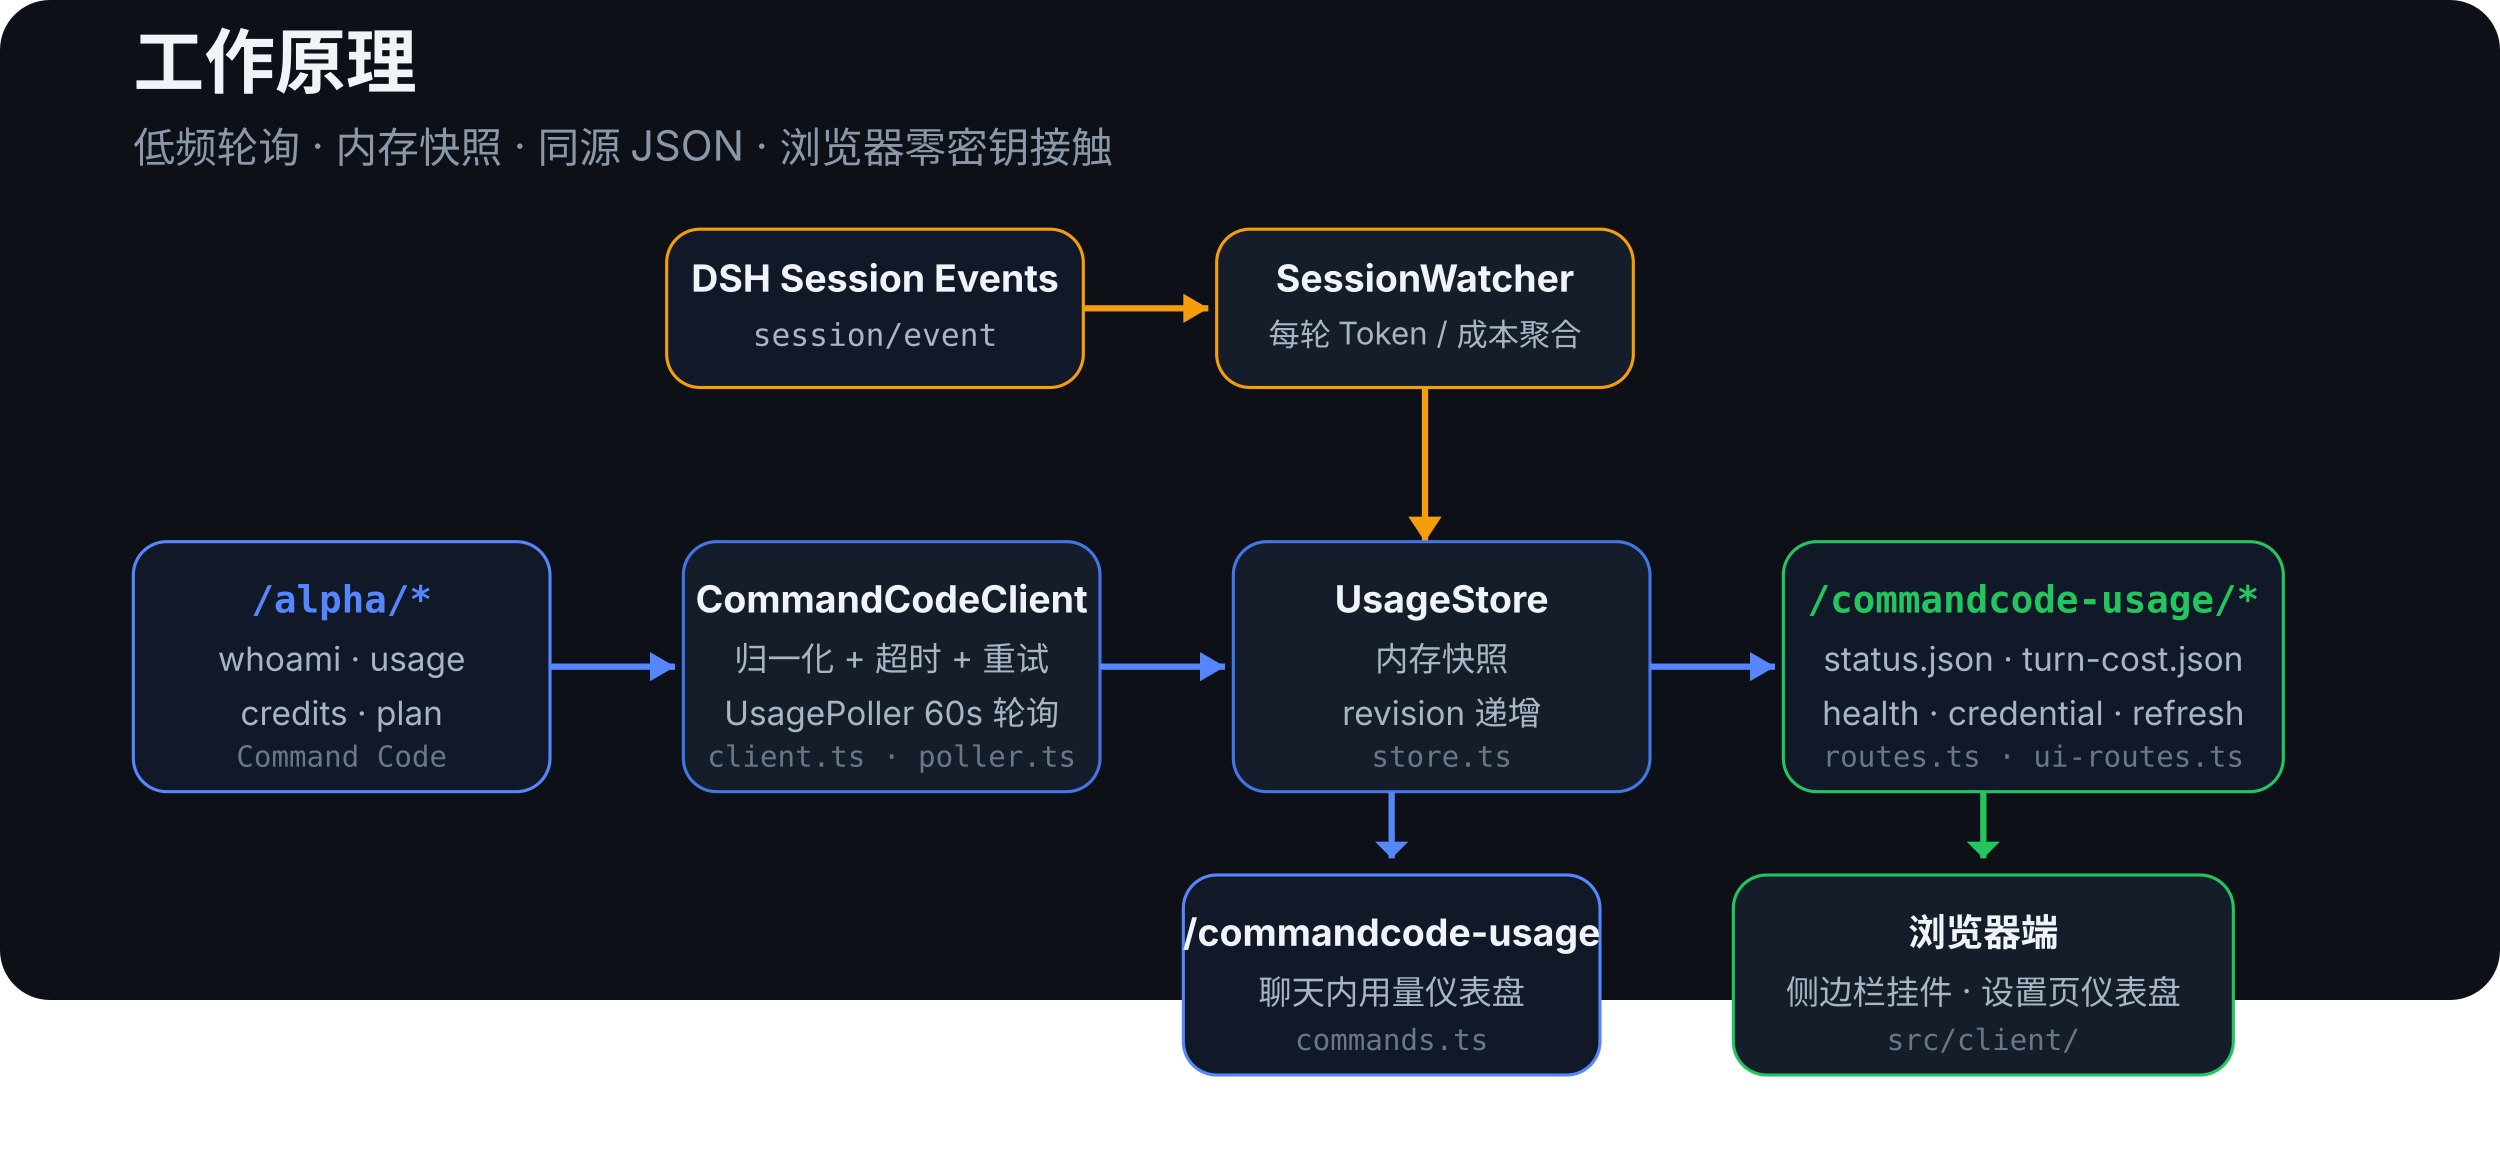
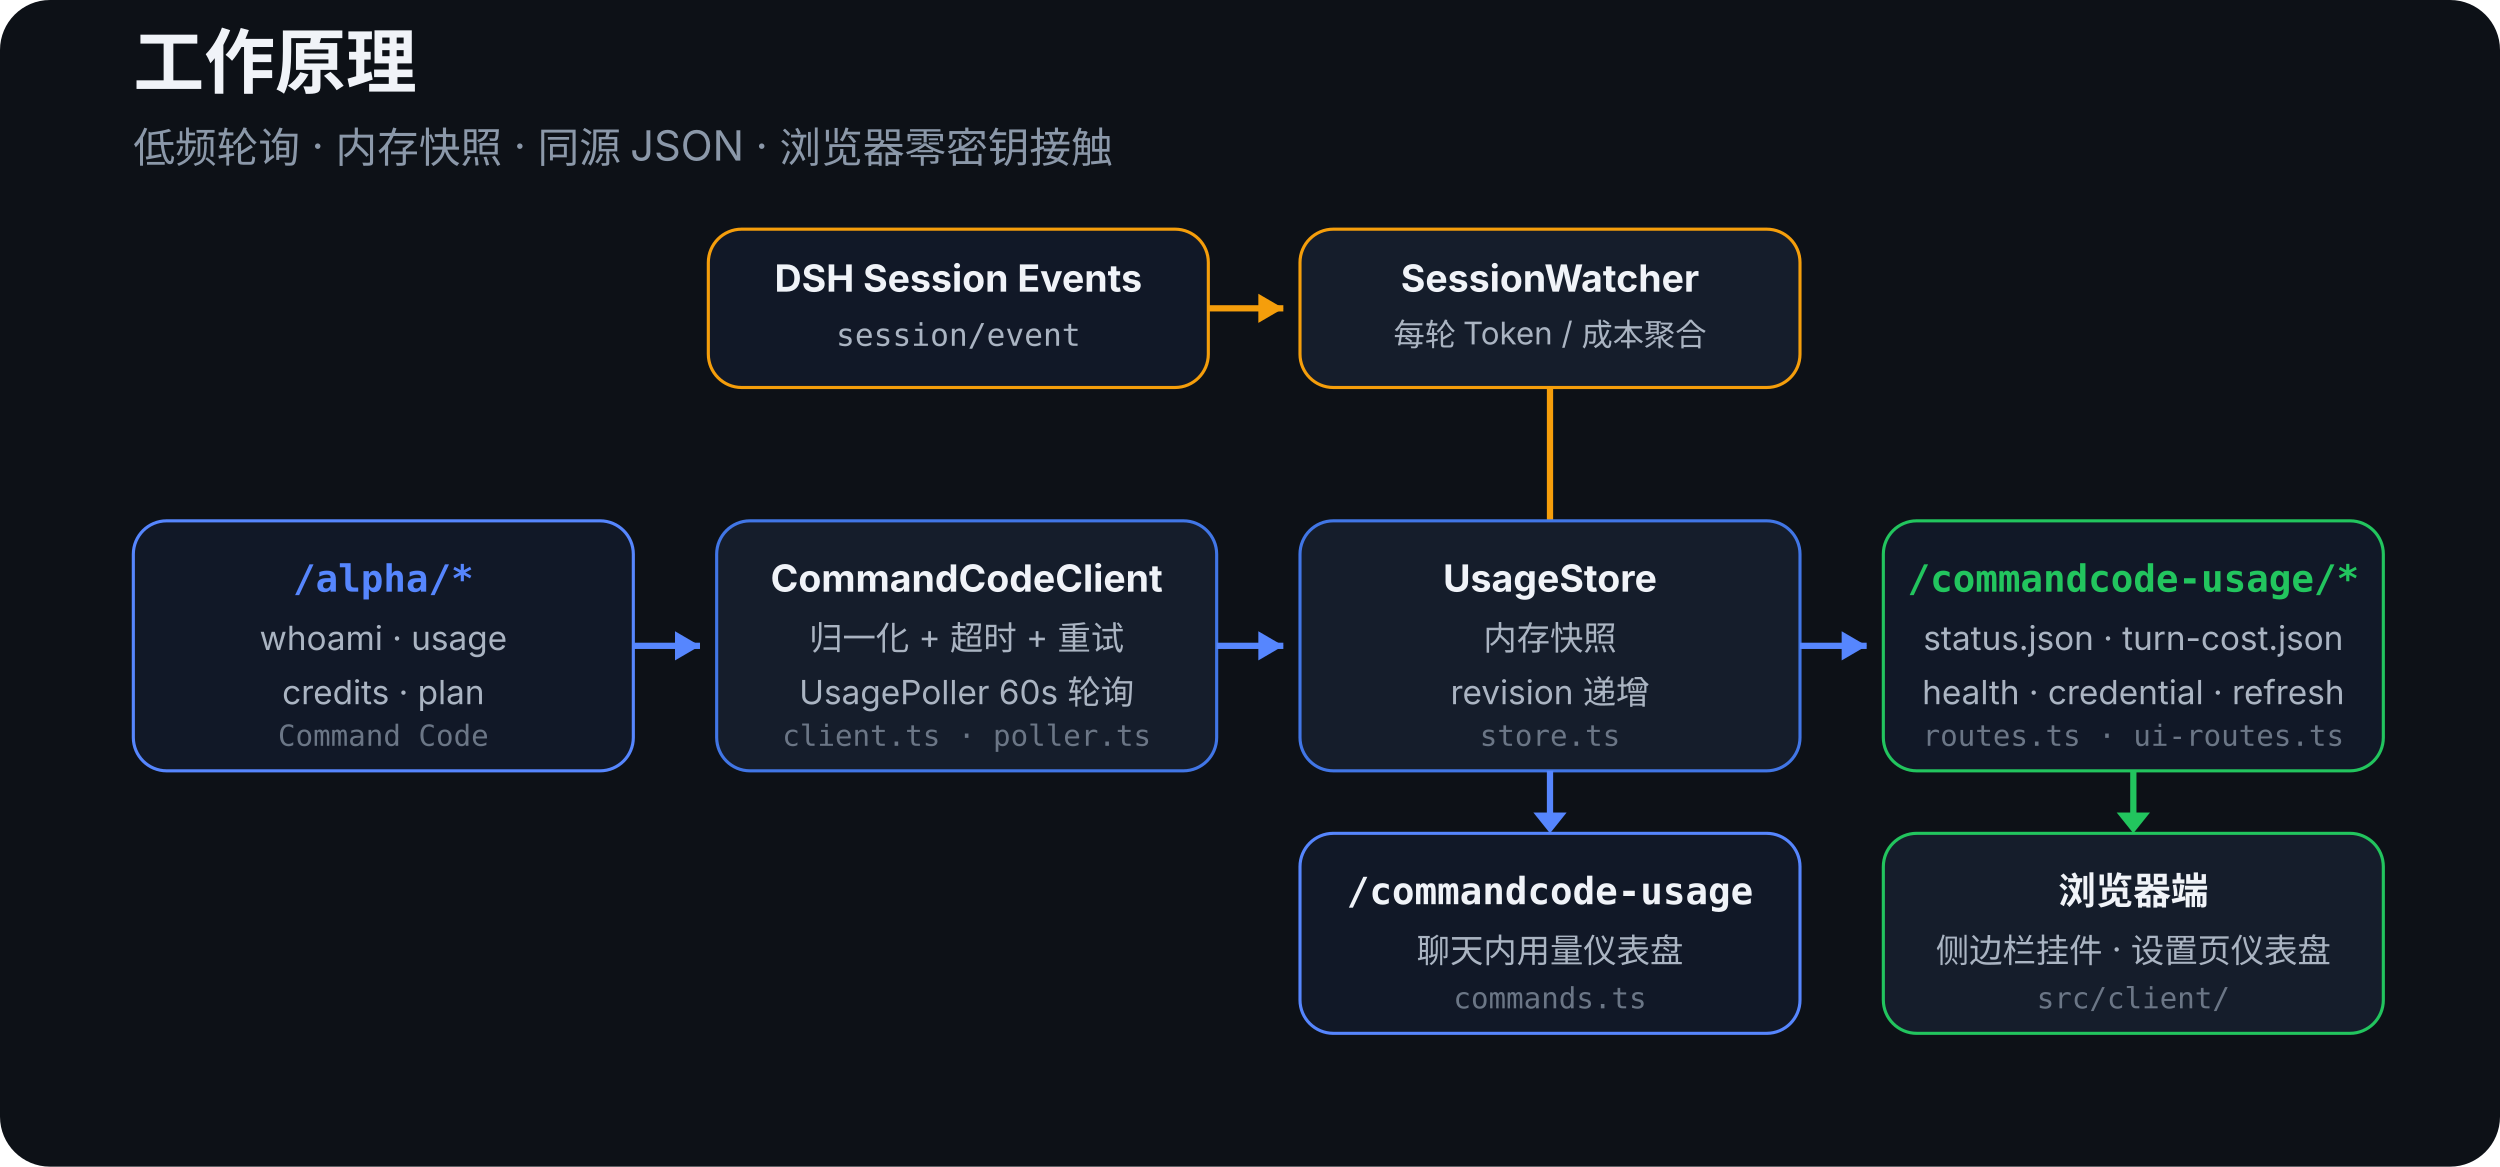
<svg xmlns="http://www.w3.org/2000/svg" width="1200" height="560" viewBox="0 0 1200 560" role="img" aria-labelledby="title desc">
-   <rect width="1200" height="480" rx="24" fill="#0d1117" />
+   <rect width="1200" height="560" rx="24" fill="#0d1117" />
  <text x="64" y="42" fill="#f0f3f8" font-family="-apple-system, BlinkMacSystemFont, 'Segoe UI', 'PingFang SC', 'Microsoft YaHei', sans-serif" font-size="34" font-weight="800">工作原理</text>
  <text x="64" y="78" fill="#8b98a9" font-family="-apple-system, BlinkMacSystemFont, 'Segoe UI', 'PingFang SC', 'Microsoft YaHei', sans-serif" font-size="20">低频轮询 · 内存快照 · 同源 JSON · 浏览器零密钥接触</text>
-   <g transform="translate(320 110)">
-     <rect x="0" y="0" width="200" height="76" rx="16" fill="#111827" stroke="#f59e0b" stroke-width="1.5" />
-     <text x="100" y="30" fill="#f0f3f8" font-family="-apple-system, BlinkMacSystemFont, 'Segoe UI', 'PingFang SC', 'Microsoft YaHei', sans-serif" font-size="18" font-weight="700" text-anchor="middle">DSH Session Events</text>
-     <text x="100" y="56" fill="#aab4c2" font-family="ui-monospace, SFMono-Regular, Menlo, monospace" font-size="15" text-anchor="middle">session/event</text>
-     <path d="M200 38 H260" stroke="#f59e0b" stroke-width="3" fill="none" />
-     <polygon points="260,38 248,31 248,45" fill="#f59e0b" />
+   <g transform="translate(340 110)">
+     <rect x="0" y="0" width="240" height="76" rx="16" fill="#111827" stroke="#f59e0b" stroke-width="1.5" />
+     <text x="120" y="30" fill="#f0f3f8" font-family="-apple-system, BlinkMacSystemFont, 'Segoe UI', 'PingFang SC', 'Microsoft YaHei', sans-serif" font-size="18" font-weight="700" text-anchor="middle">DSH Session Events</text>
+     <text x="120" y="56" fill="#aab4c2" font-family="ui-monospace, SFMono-Regular, Menlo, monospace" font-size="15" text-anchor="middle">session/event</text>
+     <path d="M240 38 H276" stroke="#f59e0b" stroke-width="3" fill="none" />
+     <polygon points="276,38 264,31 264,45" fill="#f59e0b" />
  </g>
-   <g transform="translate(584 110)">
-     <rect x="0" y="0" width="200" height="76" rx="16" fill="#151d2b" stroke="#f59e0b" stroke-width="1.5" />
-     <text x="100" y="30" fill="#f0f3f8" font-family="-apple-system, BlinkMacSystemFont, 'Segoe UI', 'PingFang SC', 'Microsoft YaHei', sans-serif" font-size="18" font-weight="700" text-anchor="middle">SessionWatcher</text>
-     <text x="100" y="56" fill="#aab4c2" font-family="-apple-system, BlinkMacSystemFont, 'Segoe UI', 'PingFang SC', 'Microsoft YaHei', sans-serif" font-size="15" text-anchor="middle">每轮 Token / 成本聚合</text>
-     <path d="M100 76 L100 150" stroke="#f59e0b" stroke-width="3" fill="none" />
-     <polygon points="100,150 92,138 108,138" fill="#f59e0b" />
+   <g transform="translate(624 110)">
+     <rect x="0" y="0" width="240" height="76" rx="16" fill="#151d2b" stroke="#f59e0b" stroke-width="1.5" />
+     <text x="120" y="30" fill="#f0f3f8" font-family="-apple-system, BlinkMacSystemFont, 'Segoe UI', 'PingFang SC', 'Microsoft YaHei', sans-serif" font-size="18" font-weight="700" text-anchor="middle">SessionWatcher</text>
+     <text x="120" y="56" fill="#aab4c2" font-family="-apple-system, BlinkMacSystemFont, 'Segoe UI', 'PingFang SC', 'Microsoft YaHei', sans-serif" font-size="15" text-anchor="middle">每轮 Token / 成本聚合</text>
+     <path d="M120 76 L120 242" stroke="#f59e0b" stroke-width="3" fill="none" />
+     <polygon points="120,242 112,230 128,230" fill="#f59e0b" />
  </g>
-   <g transform="translate(64 260)">
-     <rect x="0" y="0" width="200" height="120" rx="16" fill="#111827" stroke="#5686fe" stroke-width="1.5" />
-     <text x="100" y="34" fill="#5686fe" font-family="ui-monospace, SFMono-Regular, Menlo, monospace" font-size="18" font-weight="700" text-anchor="middle">/alpha/*</text>
-     <text x="100" y="62" fill="#aab4c2" font-family="-apple-system, BlinkMacSystemFont, 'Segoe UI', 'PingFang SC', 'Microsoft YaHei', sans-serif" font-size="16" text-anchor="middle">whoami · usage</text>
-     <text x="100" y="88" fill="#aab4c2" font-family="-apple-system, BlinkMacSystemFont, 'Segoe UI', 'PingFang SC', 'Microsoft YaHei', sans-serif" font-size="16" text-anchor="middle">credits · plan</text>
-     <text x="100" y="108" fill="#6b7686" font-family="ui-monospace, SFMono-Regular, Menlo, monospace" font-size="14" text-anchor="middle">Command Code</text>
-     <path d="M200 60 H260" stroke="#5686fe" stroke-width="3" fill="none" />
-     <polygon points="260,60 248,53 248,67" fill="#5686fe" />
-     <rect x="264" y="0" width="200" height="120" rx="16" fill="#151d2b" stroke="#4176e6" stroke-width="1.5" />
-     <text x="364" y="34" fill="#f0f3f8" font-family="-apple-system, BlinkMacSystemFont, 'Segoe UI', 'PingFang SC', 'Microsoft YaHei', sans-serif" font-size="18" font-weight="700" text-anchor="middle">CommandCodeClient</text>
-     <text x="364" y="62" fill="#aab4c2" font-family="-apple-system, BlinkMacSystemFont, 'Segoe UI', 'PingFang SC', 'Microsoft YaHei', sans-serif" font-size="16" text-anchor="middle">归一化 + 超时 + 重试</text>
-     <text x="364" y="88" fill="#aab4c2" font-family="-apple-system, BlinkMacSystemFont, 'Segoe UI', 'PingFang SC', 'Microsoft YaHei', sans-serif" font-size="16" text-anchor="middle">UsagePoller 60s 轮询</text>
-     <text x="364" y="108" fill="#6b7686" font-family="ui-monospace, SFMono-Regular, Menlo, monospace" font-size="14" text-anchor="middle">client.ts · poller.ts</text>
-     <path d="M464 60 H524" stroke="#5686fe" stroke-width="3" fill="none" />
-     <polygon points="524,60 512,53 512,67" fill="#5686fe" />
-     <rect x="528" y="0" width="200" height="120" rx="16" fill="#151d2b" stroke="#4176e6" stroke-width="1.5" />
-     <text x="628" y="34" fill="#f0f3f8" font-family="-apple-system, BlinkMacSystemFont, 'Segoe UI', 'PingFang SC', 'Microsoft YaHei', sans-serif" font-size="18" font-weight="700" text-anchor="middle">UsageStore</text>
-     <text x="628" y="62" fill="#aab4c2" font-family="-apple-system, BlinkMacSystemFont, 'Segoe UI', 'PingFang SC', 'Microsoft YaHei', sans-serif" font-size="16" text-anchor="middle">内存快照</text>
-     <text x="628" y="88" fill="#aab4c2" font-family="-apple-system, BlinkMacSystemFont, 'Segoe UI', 'PingFang SC', 'Microsoft YaHei', sans-serif" font-size="16" text-anchor="middle">revision 递增</text>
-     <text x="628" y="108" fill="#6b7686" font-family="ui-monospace, SFMono-Regular, Menlo, monospace" font-size="14" text-anchor="middle">store.ts</text>
-     <path d="M728 60 H788" stroke="#5686fe" stroke-width="3" fill="none" />
-     <polygon points="788,60 776,53 776,67" fill="#5686fe" />
-     <rect x="792" y="0" width="240" height="120" rx="16" fill="#111827" stroke="#22c55e" stroke-width="1.5" />
-     <text x="912" y="34" fill="#22c55e" font-family="ui-monospace, SFMono-Regular, Menlo, monospace" font-size="18" font-weight="700" text-anchor="middle">/commandcode-usage/*</text>
-     <text x="912" y="62" fill="#aab4c2" font-family="-apple-system, BlinkMacSystemFont, 'Segoe UI', 'PingFang SC', 'Microsoft YaHei', sans-serif" font-size="16" text-anchor="middle">status.json · turn-cost.json</text>
-     <text x="912" y="88" fill="#aab4c2" font-family="-apple-system, BlinkMacSystemFont, 'Segoe UI', 'PingFang SC', 'Microsoft YaHei', sans-serif" font-size="16" text-anchor="middle">health · credential · refresh</text>
-     <text x="912" y="108" fill="#6b7686" font-family="ui-monospace, SFMono-Regular, Menlo, monospace" font-size="14" text-anchor="middle">routes.ts · ui-routes.ts</text>
+   <g transform="translate(64 250)">
+     <rect x="0" y="0" width="240" height="120" rx="16" fill="#111827" stroke="#5686fe" stroke-width="1.5" />
+     <text x="120" y="34" fill="#5686fe" font-family="ui-monospace, SFMono-Regular, Menlo, monospace" font-size="18" font-weight="700" text-anchor="middle">/alpha/*</text>
+     <text x="120" y="62" fill="#aab4c2" font-family="-apple-system, BlinkMacSystemFont, 'Segoe UI', 'PingFang SC', 'Microsoft YaHei', sans-serif" font-size="16" text-anchor="middle">whoami · usage</text>
+     <text x="120" y="88" fill="#aab4c2" font-family="-apple-system, BlinkMacSystemFont, 'Segoe UI', 'PingFang SC', 'Microsoft YaHei', sans-serif" font-size="16" text-anchor="middle">credits · plan</text>
+     <text x="120" y="108" fill="#6b7686" font-family="ui-monospace, SFMono-Regular, Menlo, monospace" font-size="14" text-anchor="middle">Command Code</text>
+     <path d="M240 60 H272" stroke="#5686fe" stroke-width="3" fill="none" />
+     <polygon points="272,60 260,53 260,67" fill="#5686fe" />
+     <rect x="280" y="0" width="240" height="120" rx="16" fill="#151d2b" stroke="#4176e6" stroke-width="1.5" />
+     <text x="400" y="34" fill="#f0f3f8" font-family="-apple-system, BlinkMacSystemFont, 'Segoe UI', 'PingFang SC', 'Microsoft YaHei', sans-serif" font-size="18" font-weight="700" text-anchor="middle">CommandCodeClient</text>
+     <text x="400" y="62" fill="#aab4c2" font-family="-apple-system, BlinkMacSystemFont, 'Segoe UI', 'PingFang SC', 'Microsoft YaHei', sans-serif" font-size="16" text-anchor="middle">归一化 + 超时 + 重试</text>
+     <text x="400" y="88" fill="#aab4c2" font-family="-apple-system, BlinkMacSystemFont, 'Segoe UI', 'PingFang SC', 'Microsoft YaHei', sans-serif" font-size="16" text-anchor="middle">UsagePoller 60s 轮询</text>
+     <text x="400" y="108" fill="#6b7686" font-family="ui-monospace, SFMono-Regular, Menlo, monospace" font-size="14" text-anchor="middle">client.ts · poller.ts</text>
+     <path d="M520 60 H552" stroke="#5686fe" stroke-width="3" fill="none" />
+     <polygon points="552,60 540,53 540,67" fill="#5686fe" />
+     <rect x="560" y="0" width="240" height="120" rx="16" fill="#151d2b" stroke="#4176e6" stroke-width="1.5" />
+     <text x="680" y="34" fill="#f0f3f8" font-family="-apple-system, BlinkMacSystemFont, 'Segoe UI', 'PingFang SC', 'Microsoft YaHei', sans-serif" font-size="18" font-weight="700" text-anchor="middle">UsageStore</text>
+     <text x="680" y="62" fill="#aab4c2" font-family="-apple-system, BlinkMacSystemFont, 'Segoe UI', 'PingFang SC', 'Microsoft YaHei', sans-serif" font-size="16" text-anchor="middle">内存快照</text>
+     <text x="680" y="88" fill="#aab4c2" font-family="-apple-system, BlinkMacSystemFont, 'Segoe UI', 'PingFang SC', 'Microsoft YaHei', sans-serif" font-size="16" text-anchor="middle">revision 递增</text>
+     <text x="680" y="108" fill="#6b7686" font-family="ui-monospace, SFMono-Regular, Menlo, monospace" font-size="14" text-anchor="middle">store.ts</text>
+     <path d="M800 60 H832" stroke="#5686fe" stroke-width="3" fill="none" />
+     <polygon points="832,60 820,53 820,67" fill="#5686fe" />
+     <rect x="840" y="0" width="240" height="120" rx="16" fill="#111827" stroke="#22c55e" stroke-width="1.5" />
+     <text x="960" y="34" fill="#22c55e" font-family="ui-monospace, SFMono-Regular, Menlo, monospace" font-size="18" font-weight="700" text-anchor="middle">/commandcode-usage/*</text>
+     <text x="960" y="62" fill="#aab4c2" font-family="-apple-system, BlinkMacSystemFont, 'Segoe UI', 'PingFang SC', 'Microsoft YaHei', sans-serif" font-size="16" text-anchor="middle">status.json · turn-cost.json</text>
+     <text x="960" y="88" fill="#aab4c2" font-family="-apple-system, BlinkMacSystemFont, 'Segoe UI', 'PingFang SC', 'Microsoft YaHei', sans-serif" font-size="16" text-anchor="middle">health · credential · refresh</text>
+     <text x="960" y="108" fill="#6b7686" font-family="ui-monospace, SFMono-Regular, Menlo, monospace" font-size="14" text-anchor="middle">routes.ts · ui-routes.ts</text>
  </g>
-   <g transform="translate(832 420)">
+   <path d="M744 370 L744 392" stroke="#5686fe" stroke-width="3" fill="none" />
+   <polygon points="744,400 736,390 752,390" fill="#5686fe" />
+   <path d="M1024 370 L1024 392" stroke="#22c55e" stroke-width="3" fill="none" />
+   <polygon points="1024,400 1016,390 1032,390" fill="#22c55e" />
+   <g transform="translate(624 400)">
+     <rect x="0" y="0" width="240" height="96" rx="16" fill="#111827" stroke="#5686fe" stroke-width="1.5" />
+     <text x="120" y="34" fill="#f0f3f8" font-family="ui-monospace, SFMono-Regular, Menlo, monospace" font-size="18" font-weight="700" text-anchor="middle">/commandcode-usage</text>
+     <text x="120" y="62" fill="#aab4c2" font-family="-apple-system, BlinkMacSystemFont, 'Segoe UI', 'PingFang SC', 'Microsoft YaHei', sans-serif" font-size="16" text-anchor="middle">聊天内用量仪表盘</text>
+     <text x="120" y="84" fill="#6b7686" font-family="ui-monospace, SFMono-Regular, Menlo, monospace" font-size="14" text-anchor="middle">commands.ts</text>
+   </g>
+   <g transform="translate(904 400)">
    <rect x="0" y="0" width="240" height="96" rx="16" fill="#151d2b" stroke="#22c55e" stroke-width="1.5" />
    <text x="120" y="34" fill="#f0f3f8" font-family="-apple-system, BlinkMacSystemFont, 'Segoe UI', 'PingFang SC', 'Microsoft YaHei', sans-serif" font-size="18" font-weight="700" text-anchor="middle">浏览器端</text>
    <text x="120" y="62" fill="#aab4c2" font-family="-apple-system, BlinkMacSystemFont, 'Segoe UI', 'PingFang SC', 'Microsoft YaHei', sans-serif" font-size="16" text-anchor="middle">侧边栏挂件 · 设置页仪表盘</text>
    <text x="120" y="84" fill="#6b7686" font-family="ui-monospace, SFMono-Regular, Menlo, monospace" font-size="14" text-anchor="middle">src/client/</text>
-     <path d="M120 -40 L120 -8" stroke="#22c55e" stroke-width="3" fill="none" />
-     <polygon points="120,-8 112,-16 128,-16" fill="#22c55e" />
-   </g>
-   <g transform="translate(568 420)">
-     <rect x="0" y="0" width="200" height="96" rx="16" fill="#111827" stroke="#5686fe" stroke-width="1.5" />
-     <text x="100" y="34" fill="#f0f3f8" font-family="-apple-system, BlinkMacSystemFont, 'Segoe UI', 'PingFang SC', 'Microsoft YaHei', sans-serif" font-size="18" font-weight="700" text-anchor="middle">/commandcode-usage</text>
-     <text x="100" y="62" fill="#aab4c2" font-family="-apple-system, BlinkMacSystemFont, 'Segoe UI', 'PingFang SC', 'Microsoft YaHei', sans-serif" font-size="16" text-anchor="middle">聊天内用量仪表盘</text>
-     <text x="100" y="84" fill="#6b7686" font-family="ui-monospace, SFMono-Regular, Menlo, monospace" font-size="14" text-anchor="middle">commands.ts</text>
-     <path d="M100 -40 L100 -8" stroke="#5686fe" stroke-width="3" fill="none" />
-     <polygon points="100,-8 92,-16 108,-16" fill="#5686fe" />
  </g>
</svg>
